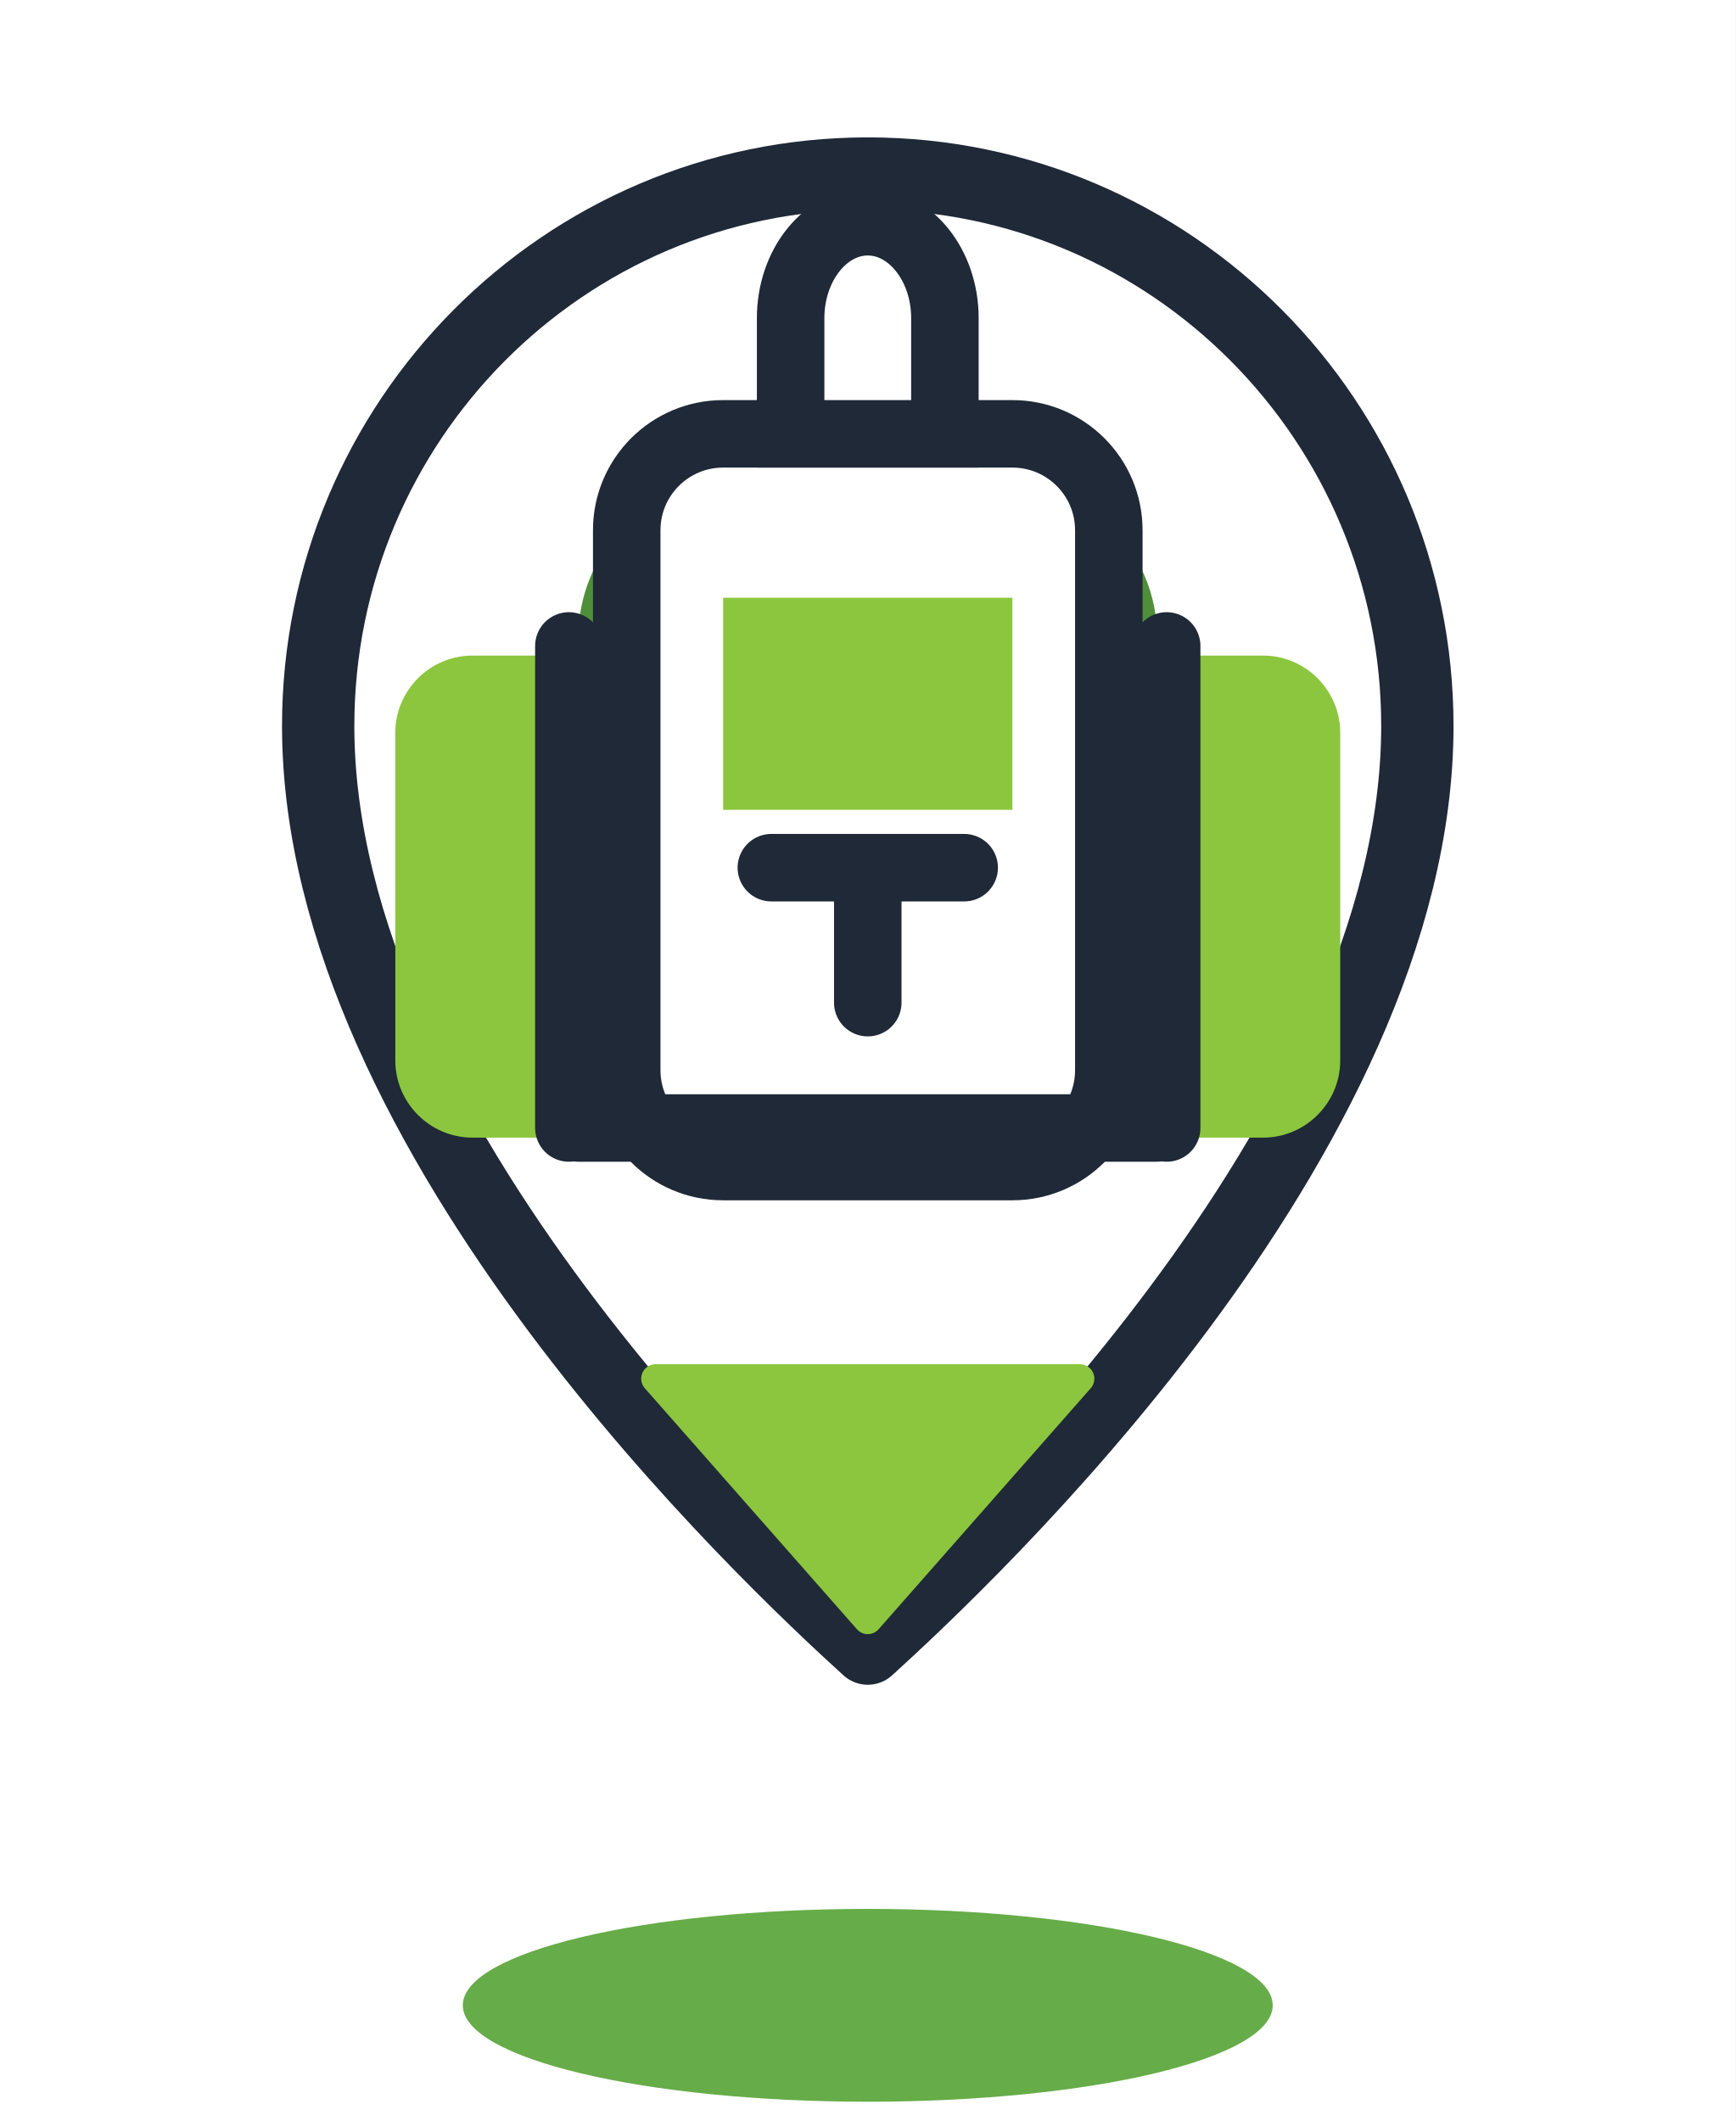
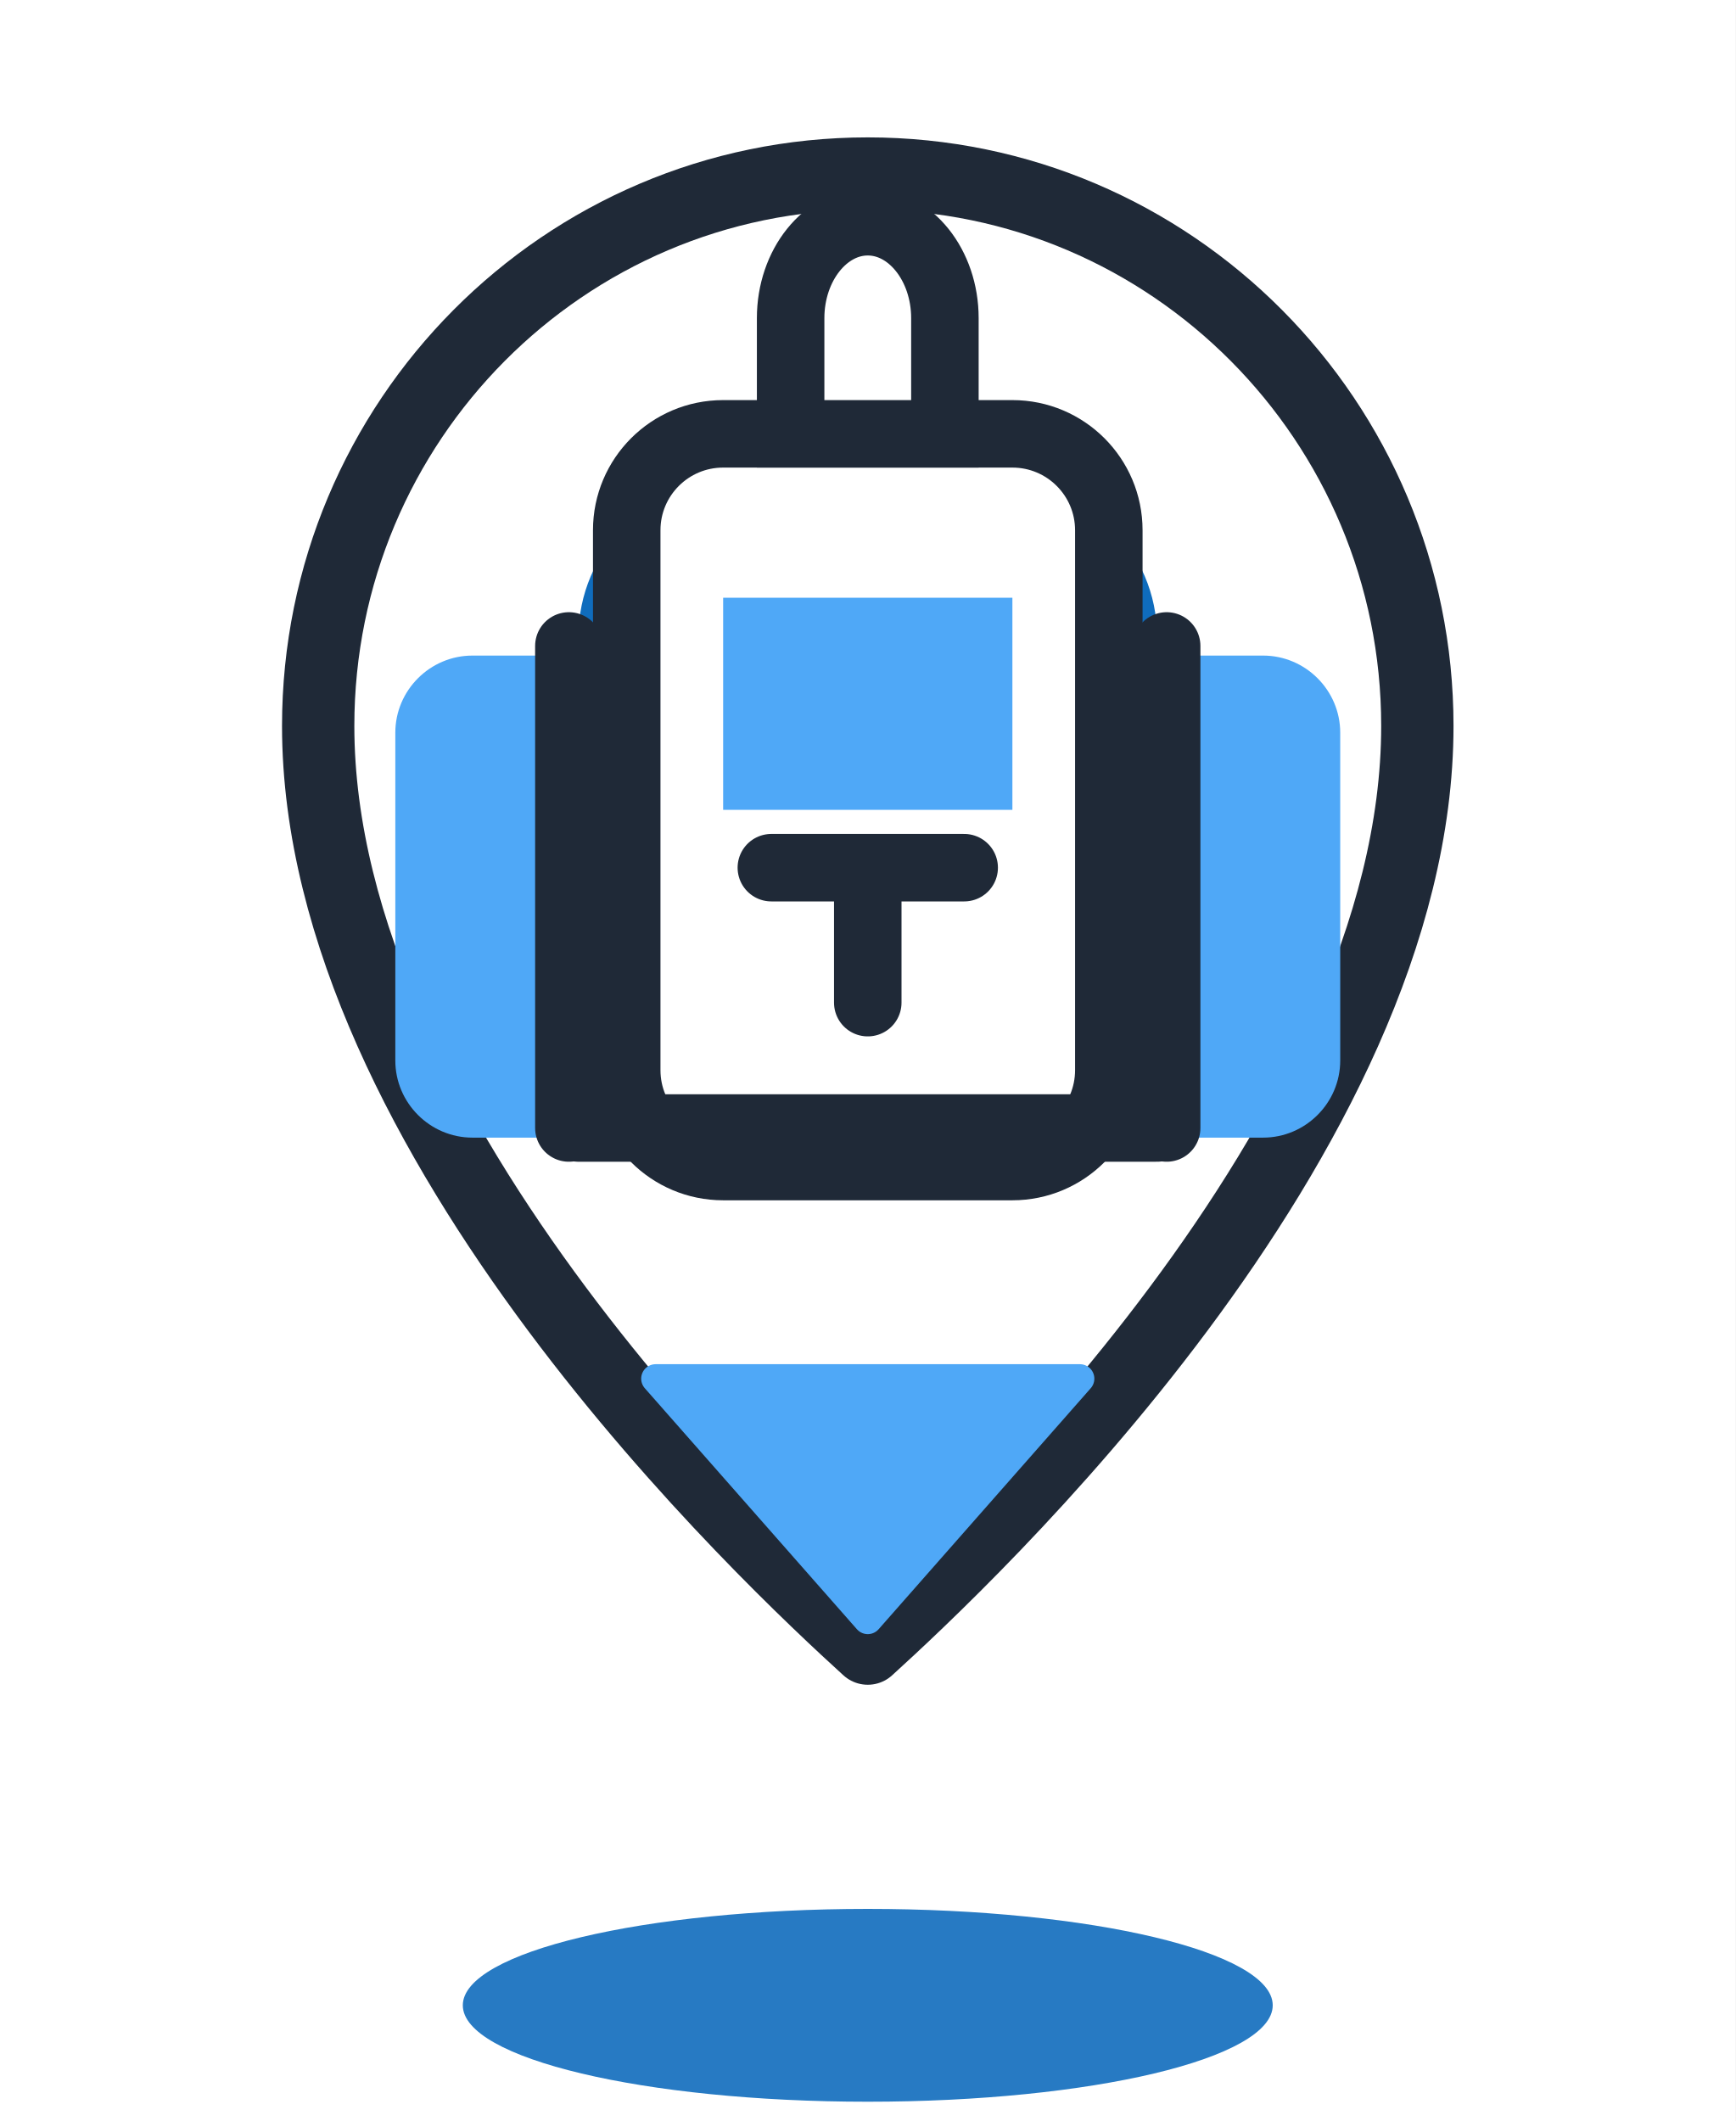
<svg xmlns="http://www.w3.org/2000/svg" viewBox="0 0 180 220" role="img" aria-label="Cestuj za malo mark">
  <rect width="180" height="220" fill="#ffffff" />
-   <ellipse cx="90" cy="208" rx="42" ry="10" fill="#5EA83F" opacity="0.95" />
+   <ellipse cx="90" cy="208" rx="42" ry="10" fill="#0F6CBD" opacity="0.9" />
  <path d="M90 18C58.5 18 33 43.7 33 75.3C33 118 80 161.9 90 171C100 161.9 147 118 147 75.3C147 43.7 121.5 18 90 18Z" fill="#ffffff" stroke="#1F2937" stroke-width="7.5" stroke-linejoin="round" />
-   <path d="M68 143H112L90 168L68 143Z" fill="#8CC63E" stroke="#8CC63E" stroke-width="3" stroke-linejoin="round" />
-   <path d="M60 66C60 57.2 67.2 50 76 50H104C112.8 50 120 57.2 120 66V117H60V66Z" fill="#4F8F3A" />
-   <path d="M61 68H49C44.6 68 41 71.6 41 76V110C41 114.4 44.6 118 49 118H61V68Z" fill="#8CC63E" />
-   <path d="M131 68H119V118H131C135.4 118 139 114.4 139 110V76C139 71.6 135.4 68 131 68Z" fill="#8CC63E" />
+   <path d="M68 143H112L90 168L68 143Z" fill="#4FA8F7" stroke="#4FA8F7" stroke-width="3" stroke-linejoin="round" />
+   <path d="M60 66C60 57.2 67.2 50 76 50H104C112.8 50 120 57.2 120 66V117H60V66Z" fill="#0F6CBD" />
+   <path d="M61 68H49C44.6 68 41 71.6 41 76V110C41 114.4 44.6 118 49 118H61V68Z" fill="#4FA8F7" />
+   <path d="M131 68H119V118H131C135.4 118 139 114.4 139 110V76C139 71.6 135.4 68 131 68Z" fill="#4FA8F7" />
  <rect x="65" y="45" width="50" height="76" rx="10" fill="#ffffff" stroke="#1F2937" stroke-width="7" />
-   <path d="M75 62H105V84H75V62Z" fill="#8CC63E" />
+   <path d="M75 62H105V84H75V62Z" fill="#4FA8F7" />
  <path d="M80 90H100" stroke="#1F2937" stroke-width="7" stroke-linecap="round" />
  <path d="M90 90V104" stroke="#1F2937" stroke-width="7" stroke-linecap="round" />
  <path d="M82 33C82 27.5 85.6 23 90 23C94.4 23 98 27.5 98 33V45H82V33Z" fill="#ffffff" stroke="#1F2937" stroke-width="7" />
  <path d="M59 67V117" stroke="#1F2937" stroke-width="7" stroke-linecap="round" />
  <path d="M121 67V117" stroke="#1F2937" stroke-width="7" stroke-linecap="round" />
  <path d="M60 117H120" stroke="#1F2937" stroke-width="7" stroke-linecap="round" />
</svg>
